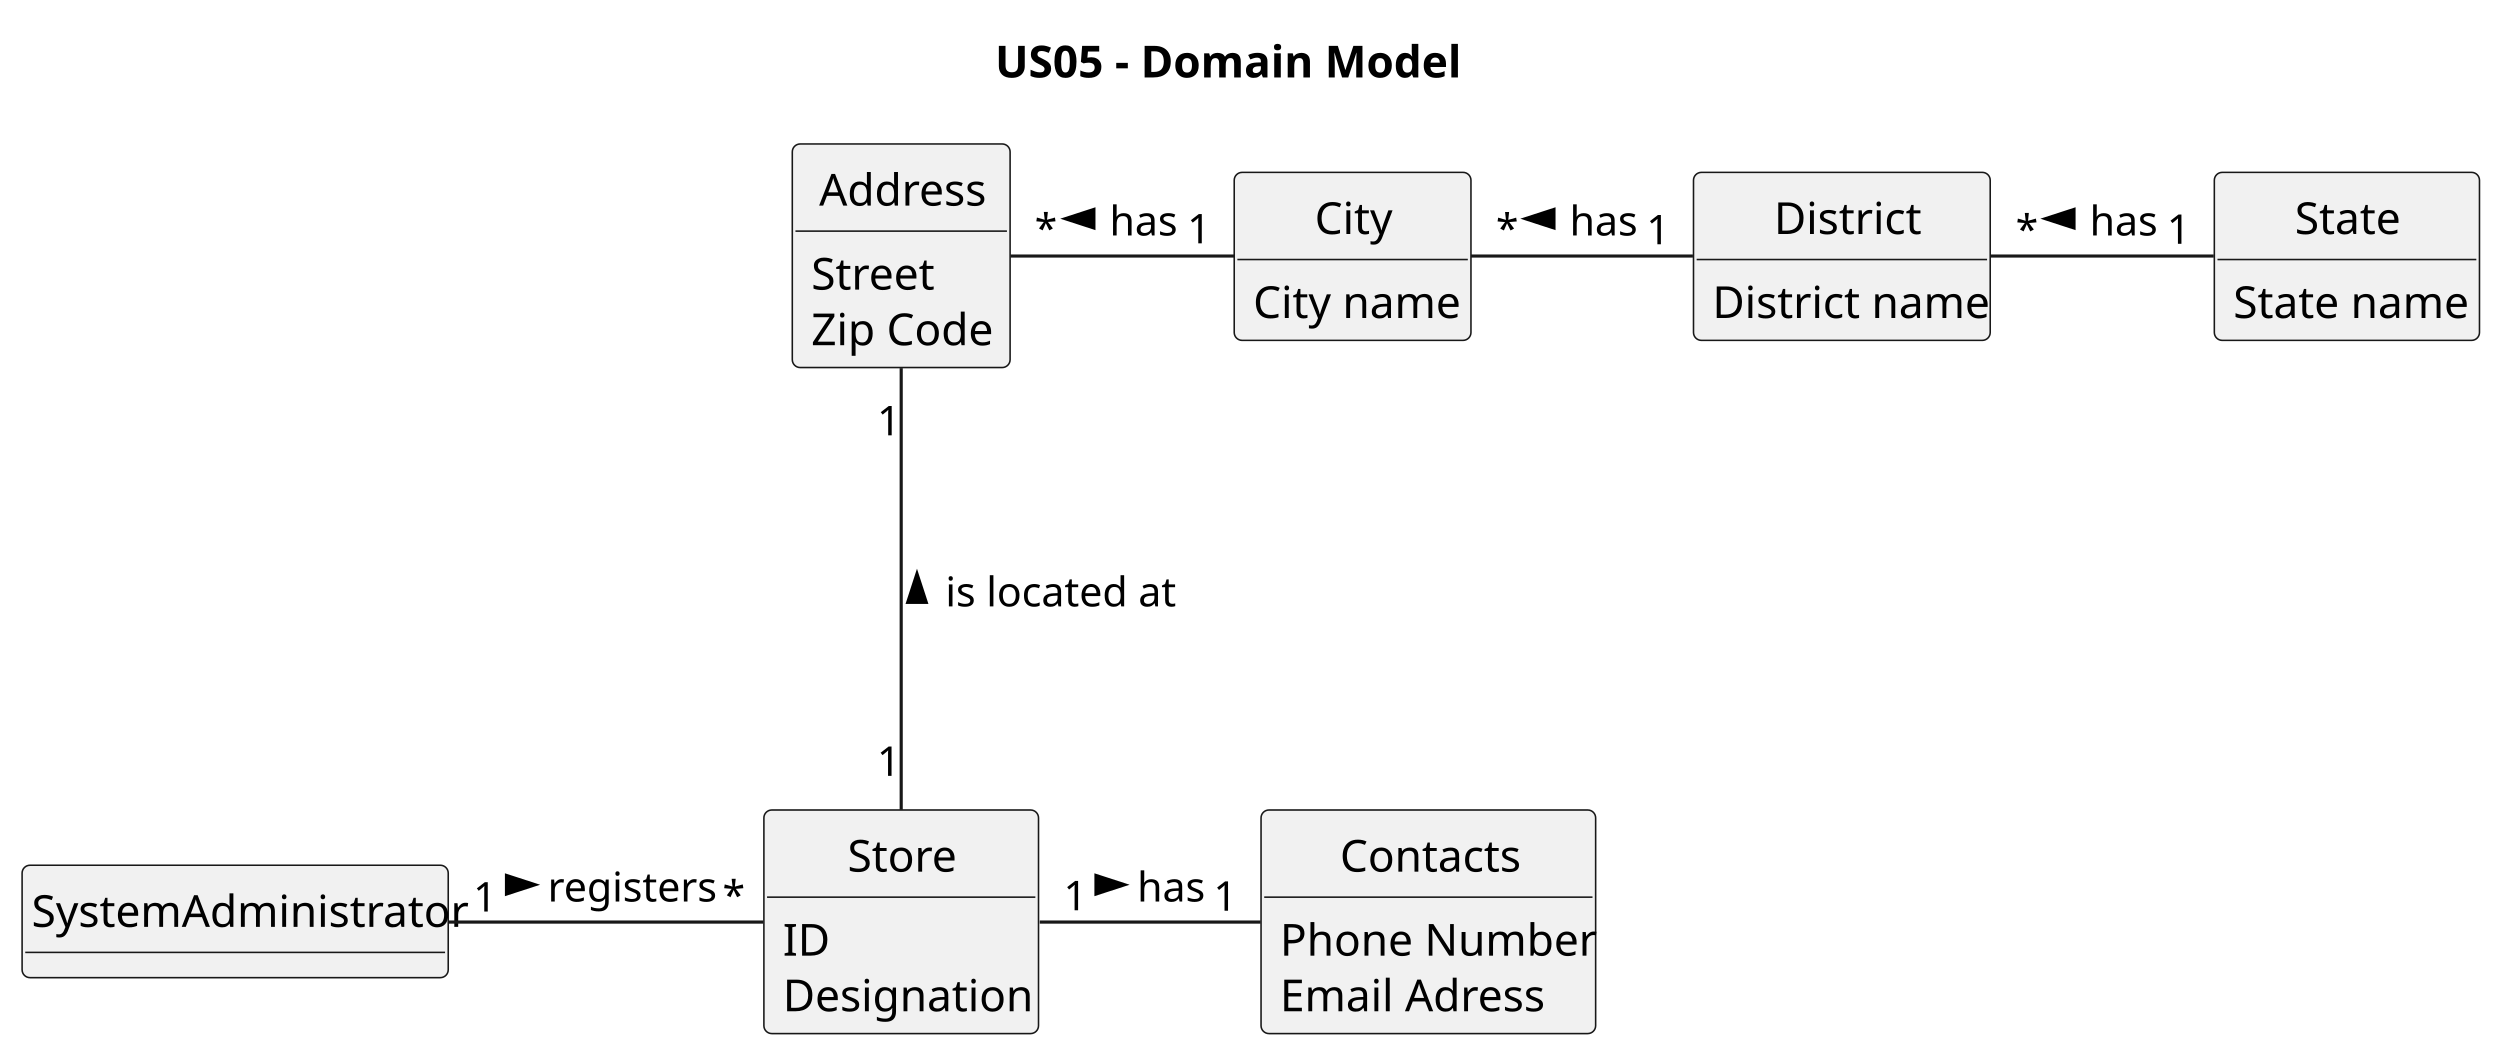
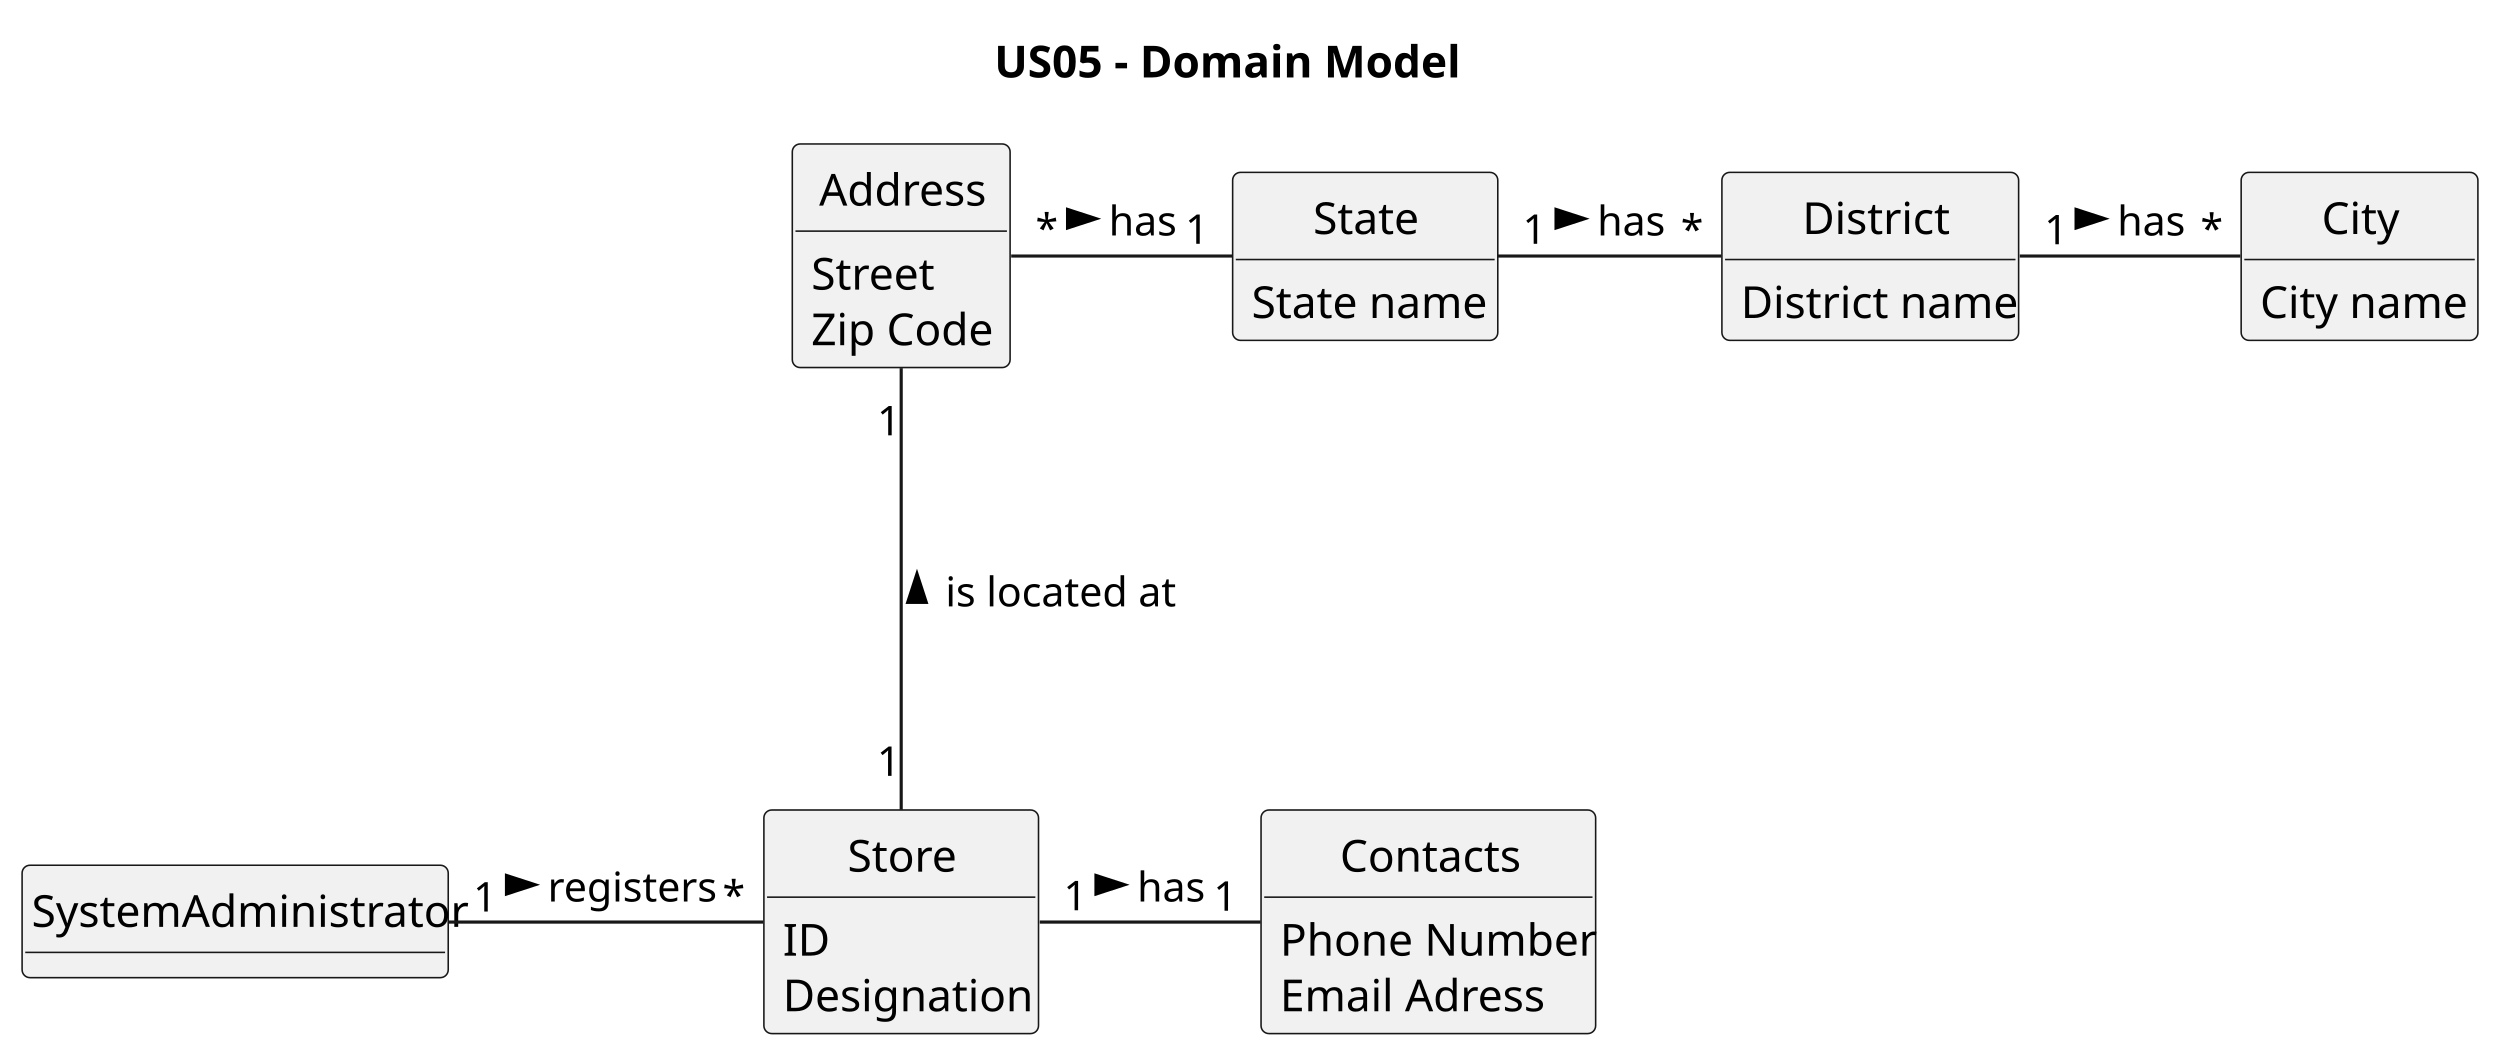
<svg xmlns="http://www.w3.org/2000/svg" contentStyleType="text/css" height="334px" preserveAspectRatio="none" style="width:792px;height:334px;background:#FFFFFF;" version="1.1" viewBox="0 0 792 334" width="792px" zoomAndPan="magnify">
  <defs />
  <g>
-     <rect fill="none" height="27.609" id="_title" style="stroke:none;stroke-width:1.0;" width="158" x="310.25" y="5" />
-     <text fill="#000000" font-family="sans-serif" font-size="14" font-weight="bold" lengthAdjust="spacing" textLength="148" x="315.25" y="24.533">US05 - Domain Model</text>
+     <rect fill="none" height="27.609" id="_title" style="stroke:none;stroke-width:1.0;" width="158" x="310" y="5" />
+     <text fill="#000000" font-family="sans-serif" font-size="14" font-weight="bold" lengthAdjust="spacing" textLength="148" x="315" y="24.533">US05 - Domain Model</text>
    <g id="elem_SystemAdministrator">
      <rect codeLine="12" fill="#F1F1F1" height="35.609" id="SystemAdministrator" rx="2.5" ry="2.5" style="stroke:#181818;stroke-width:0.5;" width="135" x="7" y="274.109" />
      <text fill="#000000" font-family="sans-serif" font-size="14" lengthAdjust="spacing" textLength="129" x="10" y="293.643">SystemAdministrator</text>
      <line style="stroke:#181818;stroke-width:0.5;" x1="8" x2="141" y1="301.719" y2="301.719" />
    </g>
    <g id="elem_Contacts">
      <rect codeLine="16" fill="#F1F1F1" height="70.828" id="Contacts" rx="2.5" ry="2.5" style="stroke:#181818;stroke-width:0.5;" width="106" x="399.5" y="256.609" />
      <text fill="#000000" font-family="sans-serif" font-size="14" lengthAdjust="spacing" textLength="56" x="424.5" y="276.143">Contacts</text>
      <line style="stroke:#181818;stroke-width:0.5;" x1="400.5" x2="504.5" y1="284.219" y2="284.219" />
      <text fill="#000000" font-family="sans-serif" font-size="14" lengthAdjust="spacing" textLength="94" x="405.5" y="302.752">Phone Number</text>
      <text fill="#000000" font-family="sans-serif" font-size="14" lengthAdjust="spacing" textLength="82" x="405.5" y="320.361">Email Adress</text>
    </g>
    <g id="elem_Store">
      <rect codeLine="21" fill="#F1F1F1" height="70.828" id="Store" rx="2.5" ry="2.5" style="stroke:#181818;stroke-width:0.5;" width="87" x="242" y="256.609" />
      <text fill="#000000" font-family="sans-serif" font-size="14" lengthAdjust="spacing" textLength="34" x="268.5" y="276.143">Store</text>
      <line style="stroke:#181818;stroke-width:0.5;" x1="243" x2="328" y1="284.219" y2="284.219" />
      <text fill="#000000" font-family="sans-serif" font-size="14" lengthAdjust="spacing" textLength="13" x="248" y="302.752">ID</text>
      <text fill="#000000" font-family="sans-serif" font-size="14" lengthAdjust="spacing" textLength="75" x="248" y="320.361">Designation</text>
    </g>
    <g id="elem_State">
-       <rect codeLine="26" fill="#F1F1F1" height="53.219" id="State" rx="2.5" ry="2.5" style="stroke:#181818;stroke-width:0.5;" width="84" x="701.5" y="54.609" />
-       <text fill="#000000" font-family="sans-serif" font-size="14" lengthAdjust="spacing" textLength="33" x="727" y="74.143">State</text>
-       <line style="stroke:#181818;stroke-width:0.5;" x1="702.5" x2="784.5" y1="82.219" y2="82.219" />
-       <text fill="#000000" font-family="sans-serif" font-size="14" lengthAdjust="spacing" textLength="72" x="707.5" y="100.752">State name</text>
+       <rect codeLine="26" fill="#F1F1F1" height="53.219" id="State" rx="2.5" ry="2.5" style="stroke:#181818;stroke-width:0.5;" width="84" x="390.5" y="54.609" />
+       <text fill="#000000" font-family="sans-serif" font-size="14" lengthAdjust="spacing" textLength="33" x="416" y="74.143">State</text>
+       <line style="stroke:#181818;stroke-width:0.5;" x1="391.5" x2="473.5" y1="82.219" y2="82.219" />
+       <text fill="#000000" font-family="sans-serif" font-size="14" lengthAdjust="spacing" textLength="72" x="396.5" y="100.752">State name</text>
    </g>
    <g id="elem_District">
-       <rect codeLine="30" fill="#F1F1F1" height="53.219" id="District" rx="2.5" ry="2.5" style="stroke:#181818;stroke-width:0.5;" width="94" x="536.5" y="54.609" />
-       <text fill="#000000" font-family="sans-serif" font-size="14" lengthAdjust="spacing" textLength="43" x="562" y="74.143">District</text>
-       <line style="stroke:#181818;stroke-width:0.5;" x1="537.5" x2="629.5" y1="82.219" y2="82.219" />
-       <text fill="#000000" font-family="sans-serif" font-size="14" lengthAdjust="spacing" textLength="82" x="542.5" y="100.752">District name</text>
+       <rect codeLine="30" fill="#F1F1F1" height="53.219" id="District" rx="2.5" ry="2.5" style="stroke:#181818;stroke-width:0.5;" width="94" x="545.5" y="54.609" />
+       <text fill="#000000" font-family="sans-serif" font-size="14" lengthAdjust="spacing" textLength="43" x="571" y="74.143">District</text>
+       <line style="stroke:#181818;stroke-width:0.5;" x1="546.5" x2="638.5" y1="82.219" y2="82.219" />
+       <text fill="#000000" font-family="sans-serif" font-size="14" lengthAdjust="spacing" textLength="82" x="551.5" y="100.752">District name</text>
    </g>
    <g id="elem_City">
-       <rect codeLine="34" fill="#F1F1F1" height="53.219" id="City" rx="2.5" ry="2.5" style="stroke:#181818;stroke-width:0.5;" width="75" x="391" y="54.609" />
-       <text fill="#000000" font-family="sans-serif" font-size="14" lengthAdjust="spacing" textLength="24" x="416.5" y="74.143">City</text>
-       <line style="stroke:#181818;stroke-width:0.5;" x1="392" x2="465" y1="82.219" y2="82.219" />
-       <text fill="#000000" font-family="sans-serif" font-size="14" lengthAdjust="spacing" textLength="63" x="397" y="100.752">City name</text>
+       <rect codeLine="34" fill="#F1F1F1" height="53.219" id="City" rx="2.5" ry="2.5" style="stroke:#181818;stroke-width:0.5;" width="75" x="710" y="54.609" />
+       <text fill="#000000" font-family="sans-serif" font-size="14" lengthAdjust="spacing" textLength="24" x="735.5" y="74.143">City</text>
+       <line style="stroke:#181818;stroke-width:0.5;" x1="711" x2="784" y1="82.219" y2="82.219" />
+       <text fill="#000000" font-family="sans-serif" font-size="14" lengthAdjust="spacing" textLength="63" x="716" y="100.752">City name</text>
    </g>
    <g id="elem_Address">
      <rect codeLine="38" fill="#F1F1F1" height="70.828" id="Address" rx="2.5" ry="2.5" style="stroke:#181818;stroke-width:0.5;" width="69" x="251" y="45.609" />
      <text fill="#000000" font-family="sans-serif" font-size="14" lengthAdjust="spacing" textLength="52" x="259.5" y="65.143">Address</text>
      <line style="stroke:#181818;stroke-width:0.5;" x1="252" x2="319" y1="73.219" y2="73.219" />
      <text fill="#000000" font-family="sans-serif" font-size="14" lengthAdjust="spacing" textLength="38" x="257" y="91.752">Street</text>
      <text fill="#000000" font-family="sans-serif" font-size="14" lengthAdjust="spacing" textLength="57" x="257" y="109.361">Zip Code</text>
    </g>
    <g id="link_Address_Store">
      <path codeLine="43" d="M285.5,116.619 C285.5,155.349 285.5,217.799 285.5,256.549 " fill="none" id="Address-Store" style="stroke:#181818;stroke-width:1.0;" />
      <polygon fill="#000000" points="290.5,181.785,287.561,190.83,293.439,190.83,290.5,181.785" style="stroke:#000000;stroke-width:1.0;" />
      <text fill="#000000" font-family="sans-serif" font-size="13" lengthAdjust="spacing" textLength="71" x="299.5" y="192.105">is located at</text>
      <text fill="#000000" font-family="sans-serif" font-size="13" lengthAdjust="spacing" textLength="7" x="277.877" y="137.911">1</text>
      <text fill="#000000" font-family="sans-serif" font-size="13" lengthAdjust="spacing" textLength="7" x="277.833" y="245.791">1</text>
    </g>
    <g id="link_Store_Contacts">
      <path codeLine="44" d="M329.38,292.109 C350.83,292.109 376.83,292.109 399.39,292.109 " fill="none" id="Store-Contacts" style="stroke:#181818;stroke-width:1.0;" />
      <polygon fill="#000000" points="356.25,280.285,347.205,277.346,347.205,283.224,356.25,280.285" style="stroke:#000000;stroke-width:1.0;" />
      <text fill="#000000" font-family="sans-serif" font-size="13" lengthAdjust="spacing" textLength="21" x="360.25" y="285.604">has</text>
      <text fill="#000000" font-family="sans-serif" font-size="13" lengthAdjust="spacing" textLength="7" x="336.931" y="288.371">1</text>
      <text fill="#000000" font-family="sans-serif" font-size="13" lengthAdjust="spacing" textLength="7" x="384.429" y="288.516">1</text>
    </g>
    <g id="link_SystemAdministrator_Store">
      <path codeLine="45" d="M142.13,292.109 C174.8,292.109 213.05,292.109 241.82,292.109 " fill="none" id="SystemAdministrator-Store" style="stroke:#181818;stroke-width:1.0;" />
      <polygon fill="#000000" points="169.5,280.285,160.455,277.346,160.455,283.224,169.5,280.285" style="stroke:#000000;stroke-width:1.0;" />
      <text fill="#000000" font-family="sans-serif" font-size="13" lengthAdjust="spacing" textLength="50" x="173.5" y="285.604">registers</text>
      <text fill="#000000" font-family="sans-serif" font-size="13" lengthAdjust="spacing" textLength="7" x="149.91" y="288.77">1</text>
      <text fill="#000000" font-family="sans-serif" font-size="13" lengthAdjust="spacing" textLength="5" x="228.883" y="288.274">*</text>
    </g>
-     <g id="link_District_State">
-       <path codeLine="46" d="M630.64,81.109 C653.04,81.109 679.6,81.109 701.32,81.109 " fill="none" id="District-State" style="stroke:#181818;stroke-width:1.0;" />
-       <polygon fill="#000000" points="648,69.285,657.045,72.224,657.045,66.346,648,69.285" style="stroke:#000000;stroke-width:1.0;" />
-       <text fill="#000000" font-family="sans-serif" font-size="13" lengthAdjust="spacing" textLength="21" x="662" y="74.605">has</text>
-       <text fill="#000000" font-family="sans-serif" font-size="13" lengthAdjust="spacing" textLength="5" x="638.551" y="77.34">*</text>
-       <text fill="#000000" font-family="sans-serif" font-size="13" lengthAdjust="spacing" textLength="7" x="686.469" y="77.241">1</text>
+     <g id="link_State_District">
+       <path codeLine="46" d="M474.54,81.109 C496.3,81.109 522.93,81.109 545.38,81.109 " fill="none" id="State-District" style="stroke:#181818;stroke-width:1.0;" />
+       <polygon fill="#000000" points="502,69.285,492.955,66.346,492.955,72.224,502,69.285" style="stroke:#000000;stroke-width:1.0;" />
+       <text fill="#000000" font-family="sans-serif" font-size="13" lengthAdjust="spacing" textLength="21" x="506" y="74.605">has</text>
+       <text fill="#000000" font-family="sans-serif" font-size="13" lengthAdjust="spacing" textLength="7" x="482.367" y="77.241">1</text>
+       <text fill="#000000" font-family="sans-serif" font-size="13" lengthAdjust="spacing" textLength="5" x="532.472" y="77.34">*</text>
    </g>
-     <g id="link_City_District">
-       <path codeLine="47" d="M466.02,81.109 C487.17,81.109 513.78,81.109 536.32,81.109 " fill="none" id="City-District" style="stroke:#181818;stroke-width:1.0;" />
-       <polygon fill="#000000" points="483.25,69.285,492.295,72.224,492.295,66.346,483.25,69.285" style="stroke:#000000;stroke-width:1.0;" />
-       <text fill="#000000" font-family="sans-serif" font-size="13" lengthAdjust="spacing" textLength="21" x="497.25" y="74.605">has</text>
-       <text fill="#000000" font-family="sans-serif" font-size="13" lengthAdjust="spacing" textLength="5" x="473.899" y="77.043">*</text>
-       <text fill="#000000" font-family="sans-serif" font-size="13" lengthAdjust="spacing" textLength="7" x="521.56" y="77.39">1</text>
+     <g id="link_District_City">
+       <path codeLine="47" d="M639.85,81.109 C662.28,81.109 688.71,81.109 709.77,81.109 " fill="none" id="District-City" style="stroke:#181818;stroke-width:1.0;" />
+       <polygon fill="#000000" points="666.75,69.285,657.705,66.346,657.705,72.224,666.75,69.285" style="stroke:#000000;stroke-width:1.0;" />
+       <text fill="#000000" font-family="sans-serif" font-size="13" lengthAdjust="spacing" textLength="21" x="670.75" y="74.605">has</text>
+       <text fill="#000000" font-family="sans-serif" font-size="13" lengthAdjust="spacing" textLength="7" x="647.636" y="77.39">1</text>
+       <text fill="#000000" font-family="sans-serif" font-size="13" lengthAdjust="spacing" textLength="5" x="697.101" y="77.092">*</text>
    </g>
-     <g id="link_Address_City">
-       <path codeLine="48" d="M320.12,81.109 C341.52,81.109 369.01,81.109 390.94,81.109 " fill="none" id="Address-City" style="stroke:#181818;stroke-width:1.0;" />
-       <polygon fill="#000000" points="337.5,69.285,346.545,72.224,346.545,66.346,337.5,69.285" style="stroke:#000000;stroke-width:1.0;" />
-       <text fill="#000000" font-family="sans-serif" font-size="13" lengthAdjust="spacing" textLength="21" x="351.5" y="74.605">has</text>
-       <text fill="#000000" font-family="sans-serif" font-size="13" lengthAdjust="spacing" textLength="5" x="327.776" y="77.008">*</text>
-       <text fill="#000000" font-family="sans-serif" font-size="13" lengthAdjust="spacing" textLength="7" x="376.113" y="77.092">1</text>
+     <g id="link_Address_State">
+       <path codeLine="48" d="M320.34,81.109 C341.31,81.109 368.15,81.109 390.32,81.109 " fill="none" id="Address-State" style="stroke:#181818;stroke-width:1.0;" />
+       <polygon fill="#000000" points="347.25,69.285,338.205,66.346,338.205,72.224,347.25,69.285" style="stroke:#000000;stroke-width:1.0;" />
+       <text fill="#000000" font-family="sans-serif" font-size="13" lengthAdjust="spacing" textLength="21" x="351.25" y="74.605">has</text>
+       <text fill="#000000" font-family="sans-serif" font-size="13" lengthAdjust="spacing" textLength="5" x="328.041" y="77.008">*</text>
+       <text fill="#000000" font-family="sans-serif" font-size="13" lengthAdjust="spacing" textLength="7" x="375.469" y="77.241">1</text>
    </g>
  </g>
</svg>
